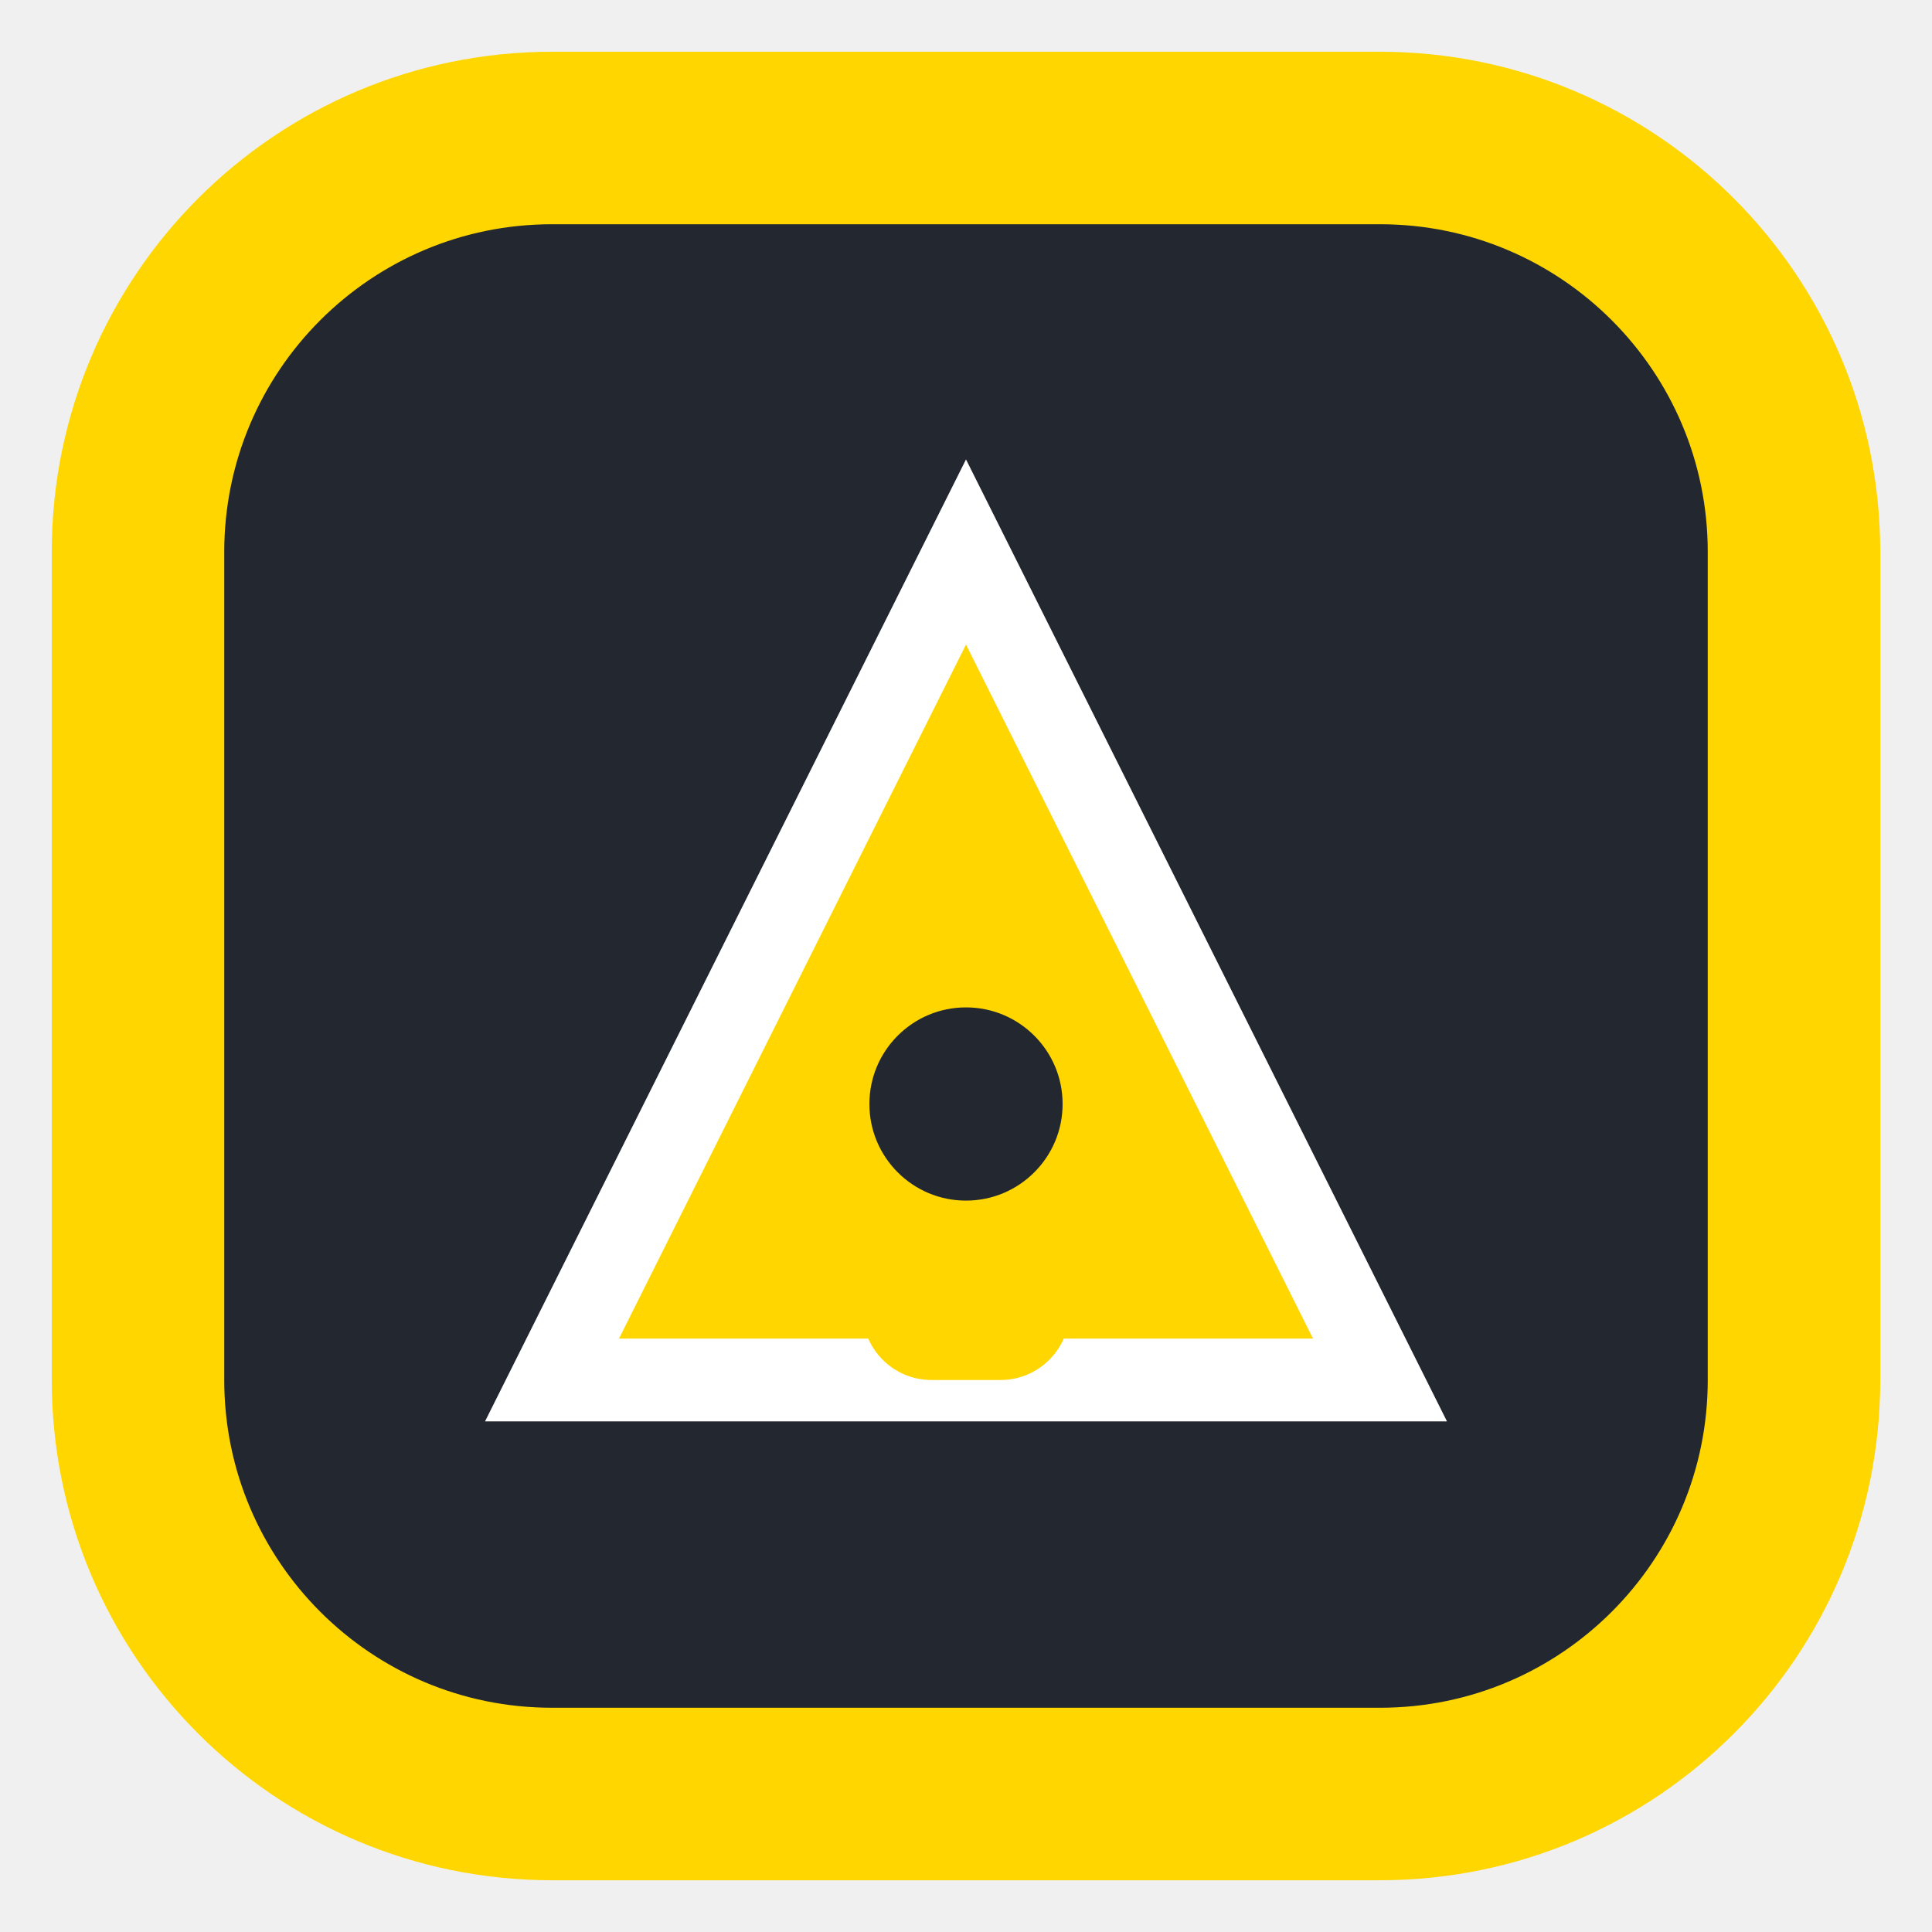
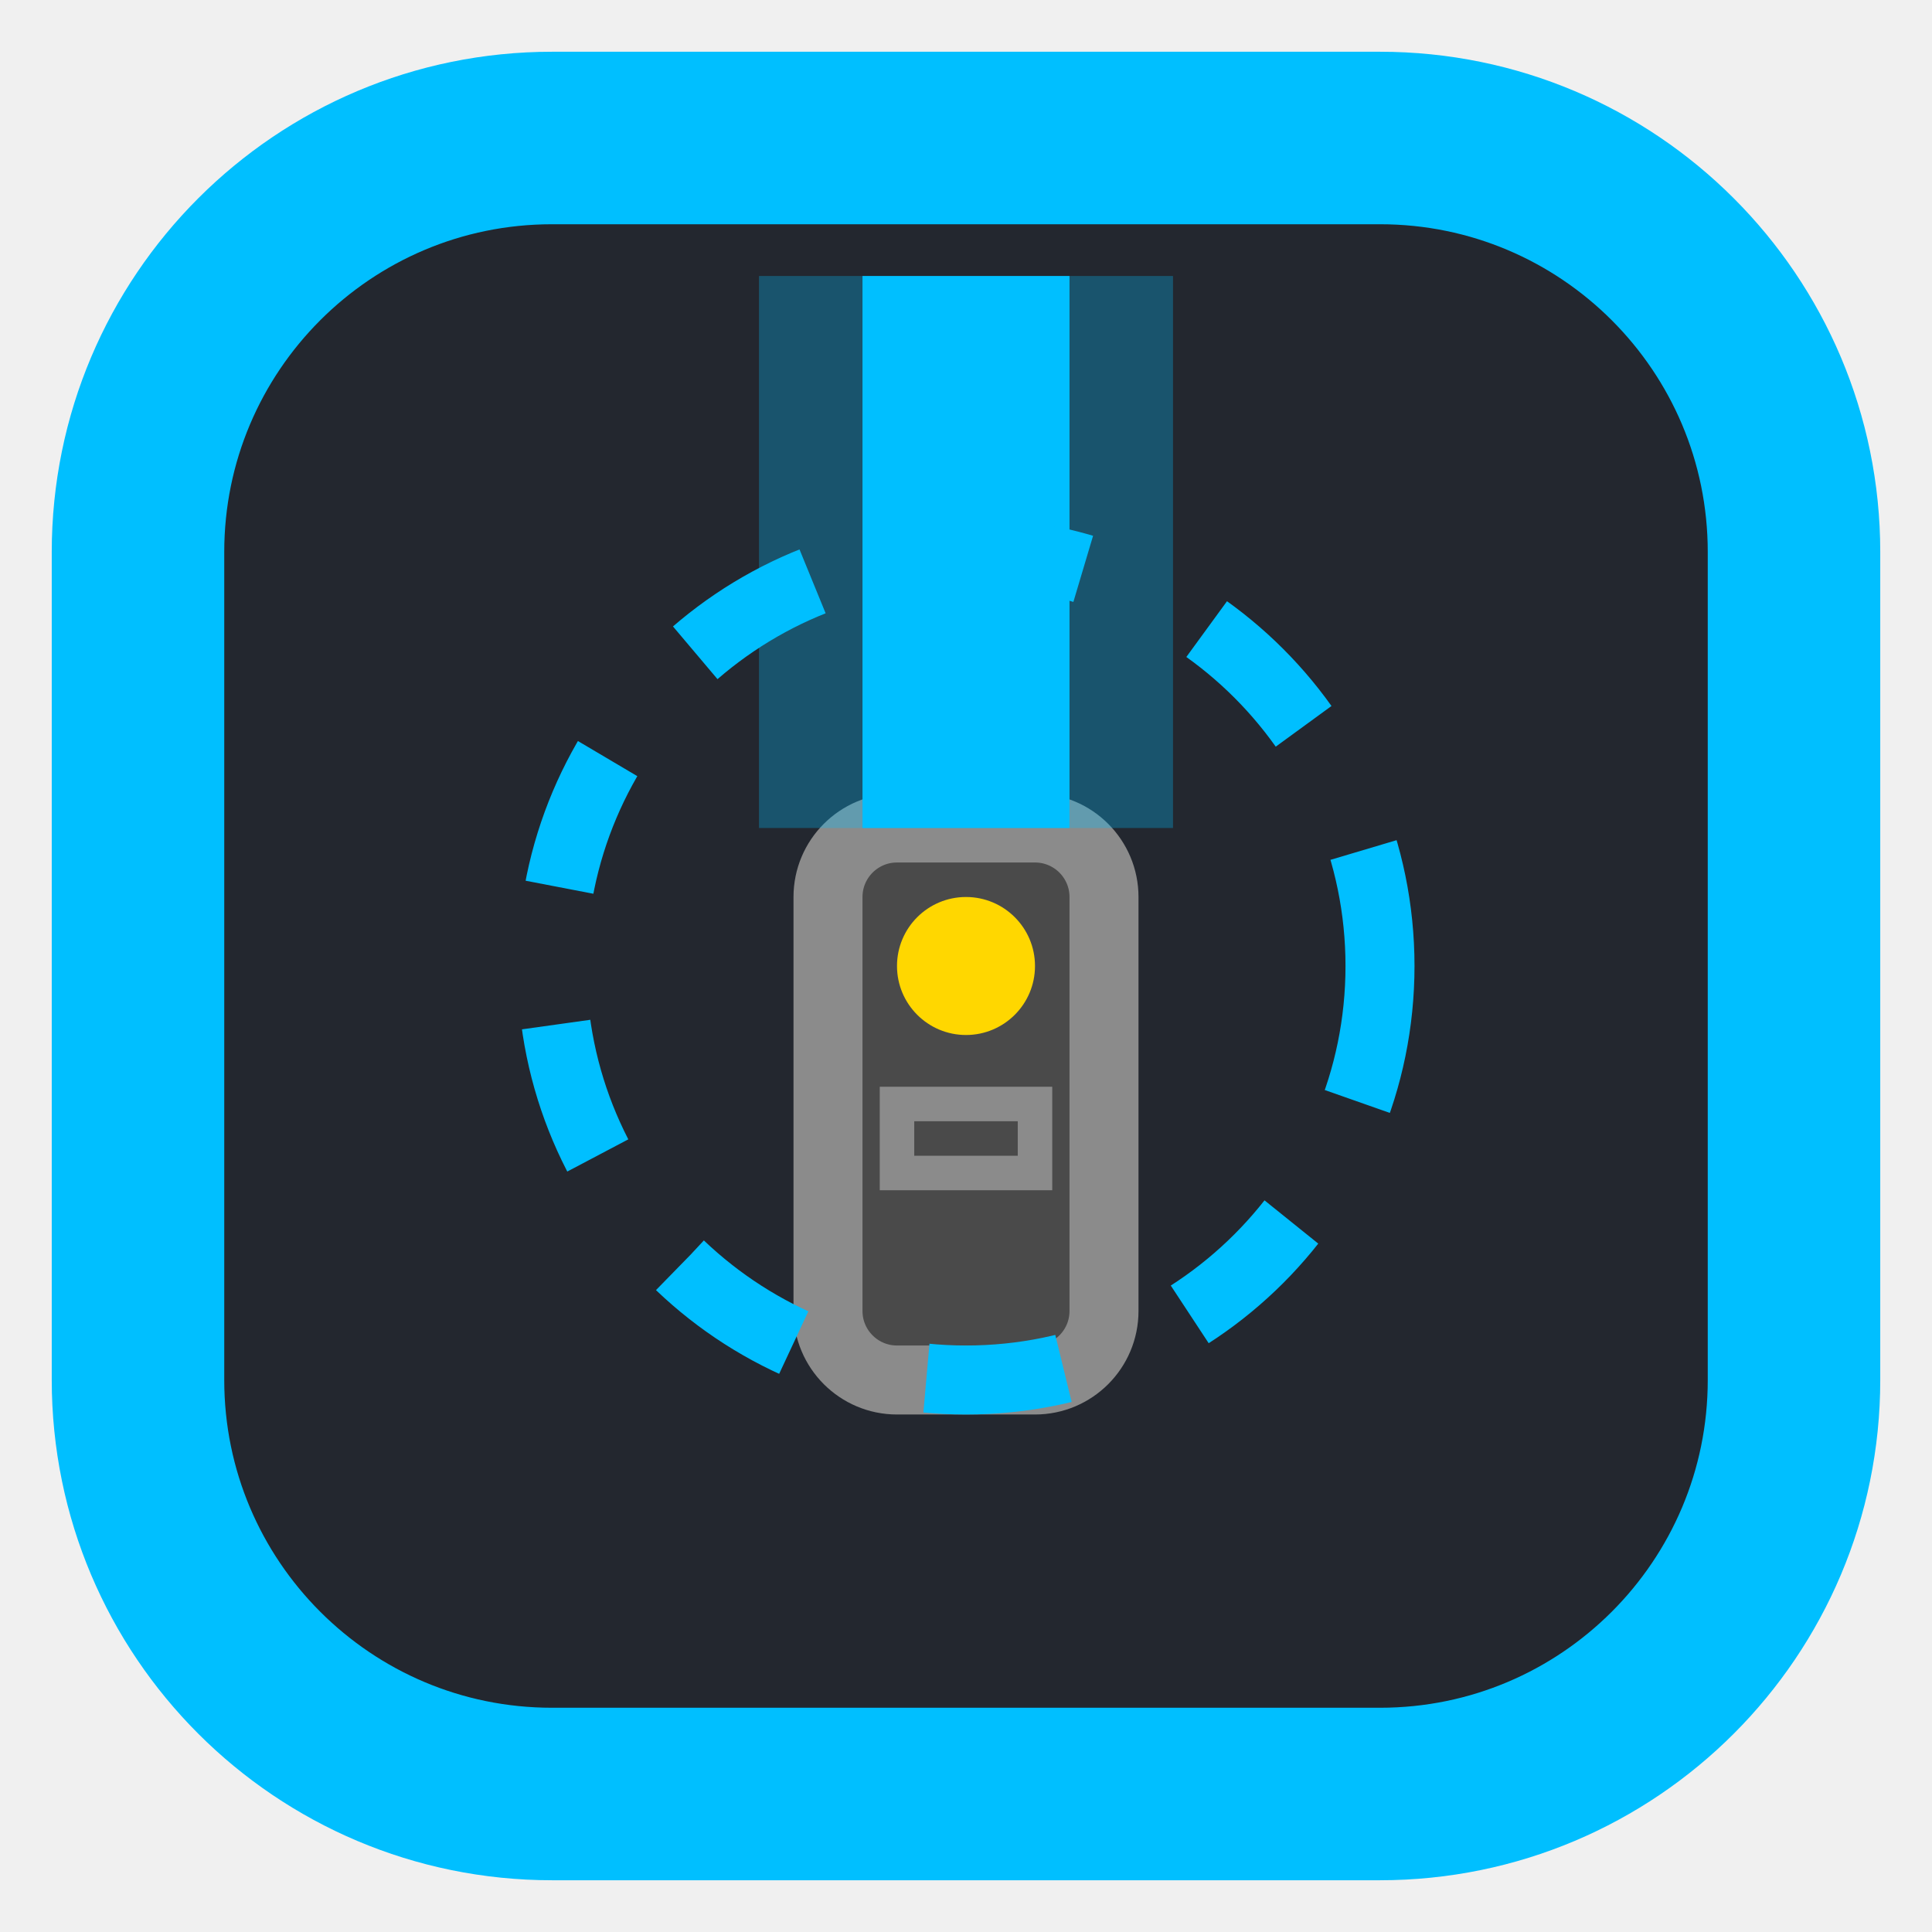
<svg xmlns="http://www.w3.org/2000/svg" width="28" height="28" viewBox="0 0 28 28" fill="none">
-   <rect x="2" y="2" width="24" height="24" rx="6" fill="#23272F" stroke="#FFD600" stroke-width="2.5" />
-   <path d="M8 20L14 8L20 20Z" fill="#FFD600" stroke="#FFF" stroke-width="1.2" />
-   <circle cx="14" cy="16" r="2" fill="#23272F" stroke="#FFD600" stroke-width="1.2" />
-   <rect x="12.5" y="18" width="3" height="2" rx="1" fill="#FFD600" />
+   <rect x="2" y="2" width="24" height="24" rx="6" fill="#23272F" stroke="#00BFFF" stroke-width="2.5" />
+   <rect x="12" y="12" width="4" height="8" rx="1" fill="#4A4A4A" stroke="#8B8B8B" />
+   <path d="M14 4L14 12" stroke="#00BFFF" stroke-width="3">
+     <animate attributeName="stroke-opacity" values="0.6;1;0.6" dur="2s" repeatCount="indefinite" />
+   </path>
+   <path d="M14 4L14 12" stroke="#00BFFF" stroke-width="6" stroke-opacity="0.3">
+     <animate attributeName="stroke-opacity" values="0.1;0.3;0.1" dur="2s" repeatCount="indefinite" />
+   </path>
+   <circle cx="14" cy="14" r="1" fill="#FFD700" />
+   <rect x="13" y="16" width="2" height="1" fill="#4A4A4A" stroke="#8B8B8B" stroke-width="0.5" />
+   <circle cx="14" cy="14" r="6" stroke="#00BFFF" stroke-width="1" stroke-dasharray="2 2">
+     <animate attributeName="stroke-opacity" values="0.3;0.6;0.3" dur="3s" repeatCount="indefinite" />
+   </circle>
</svg>
